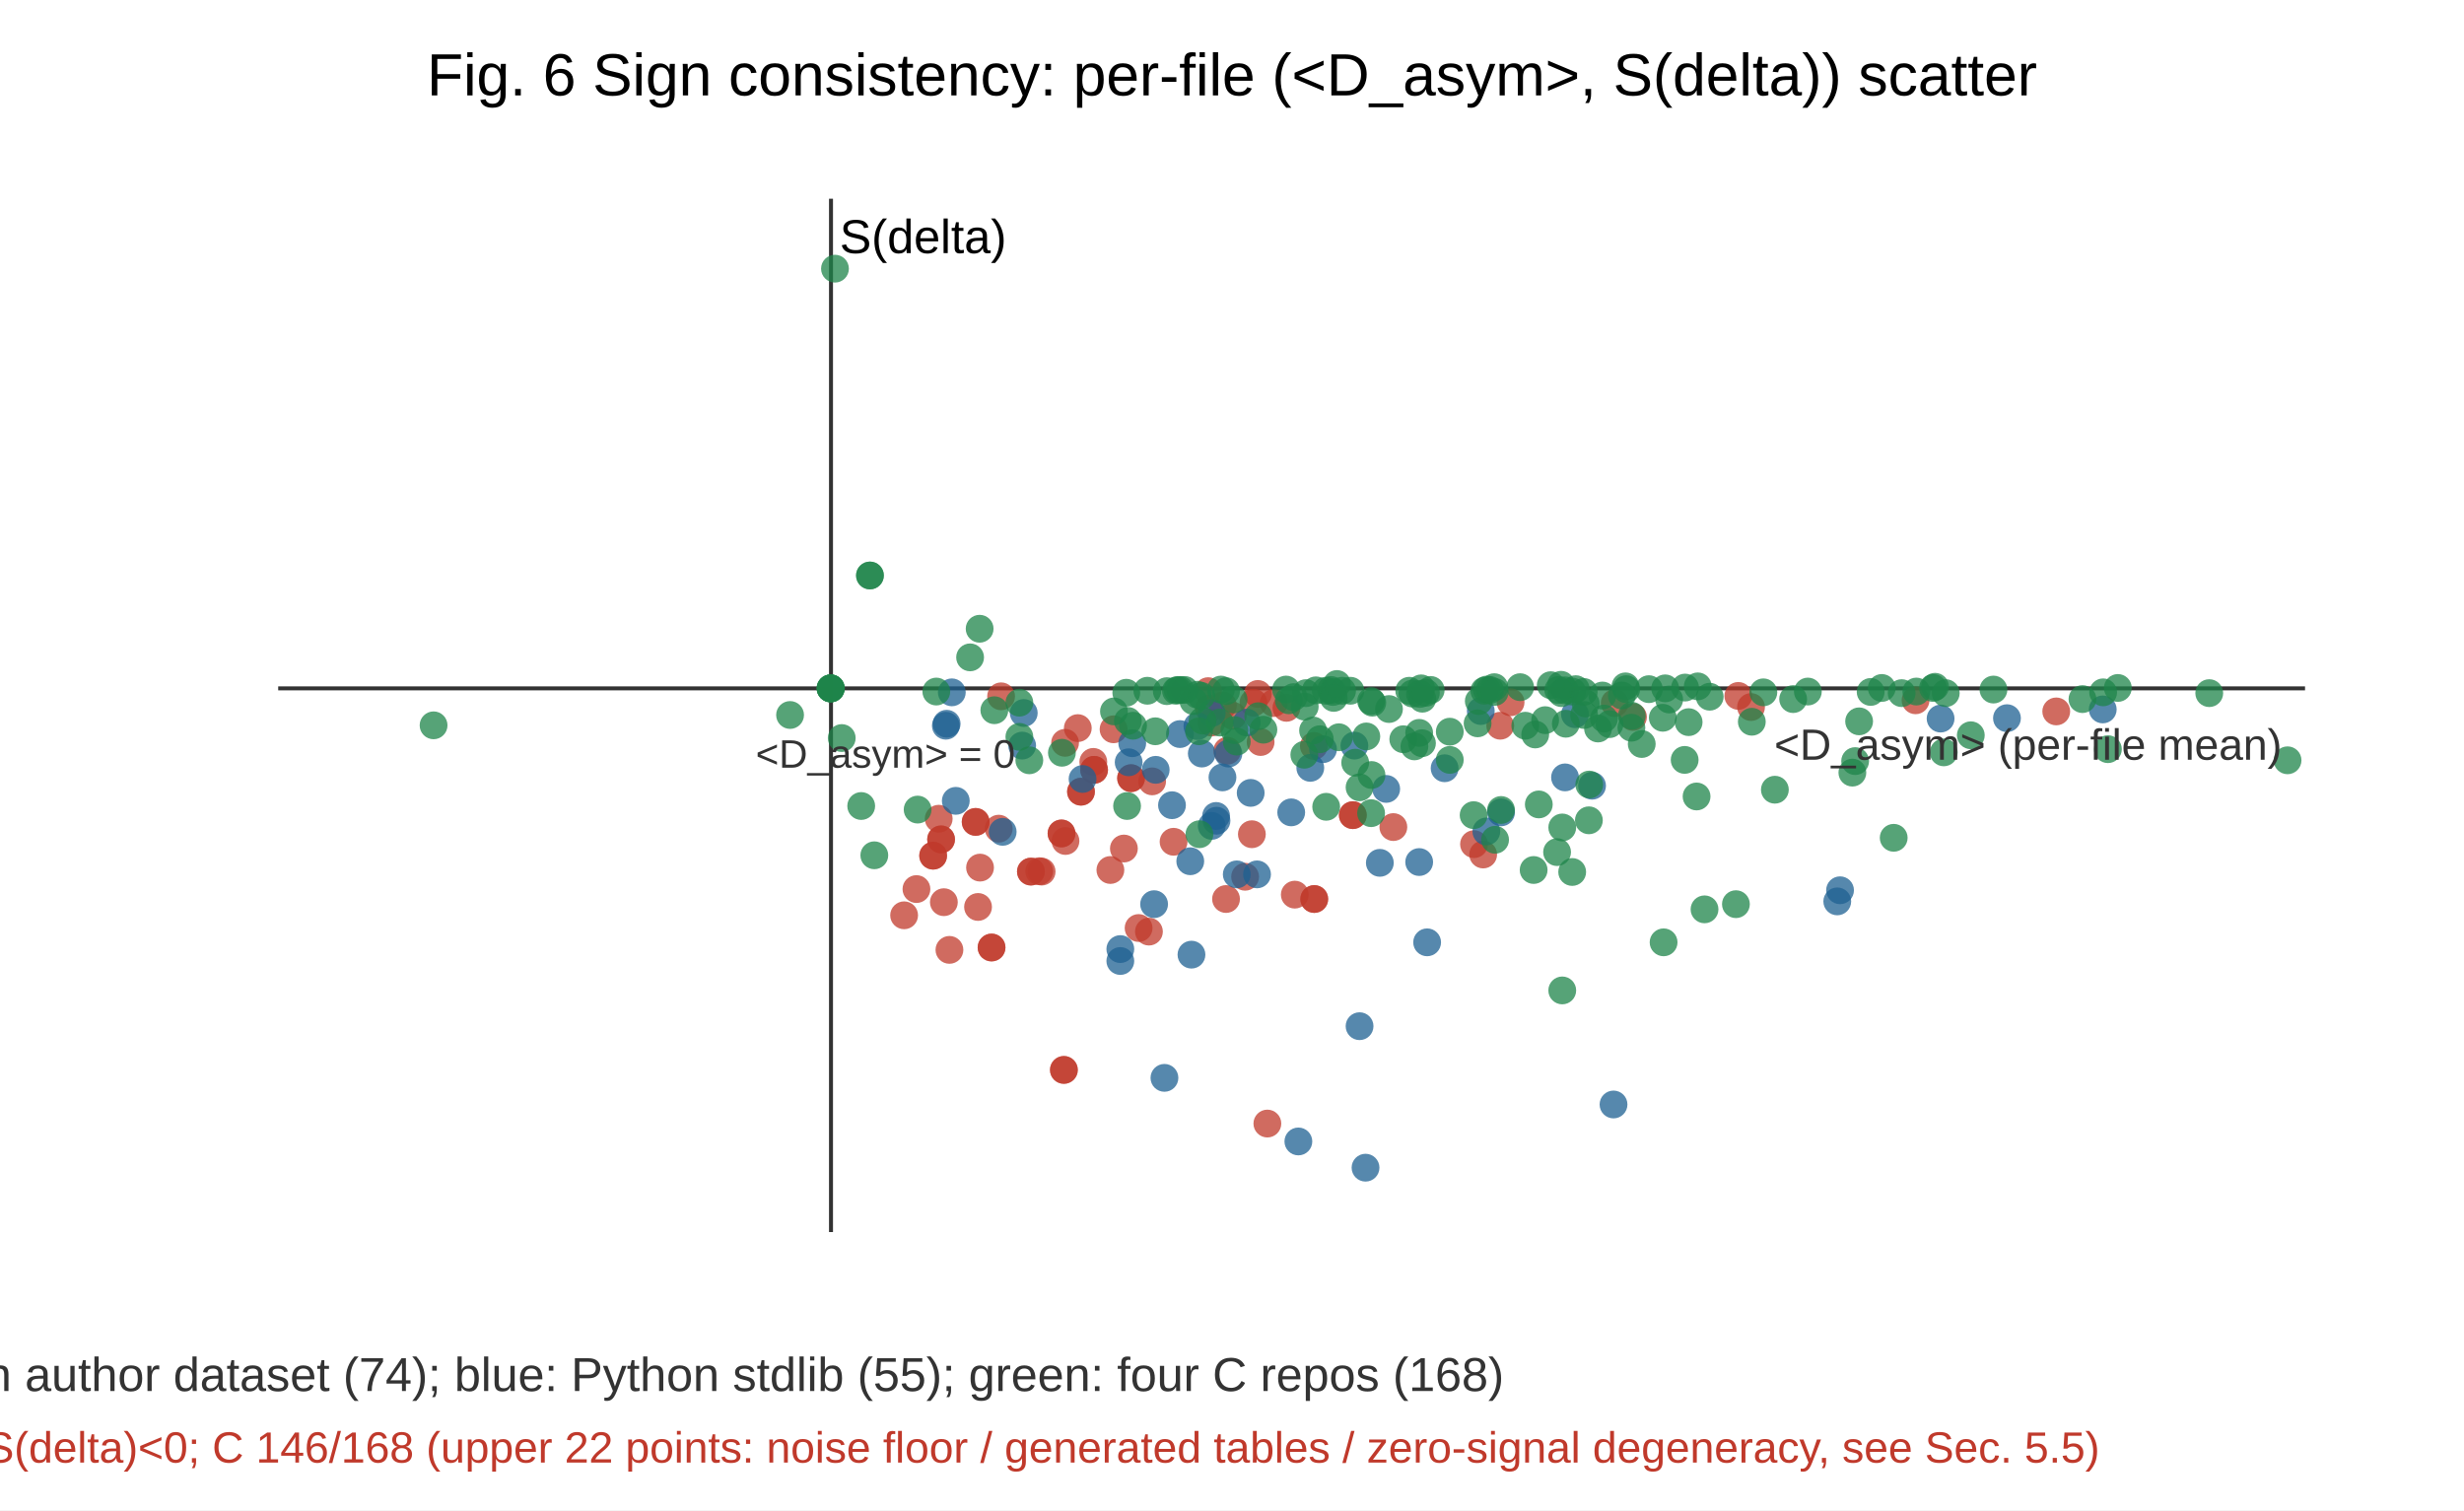
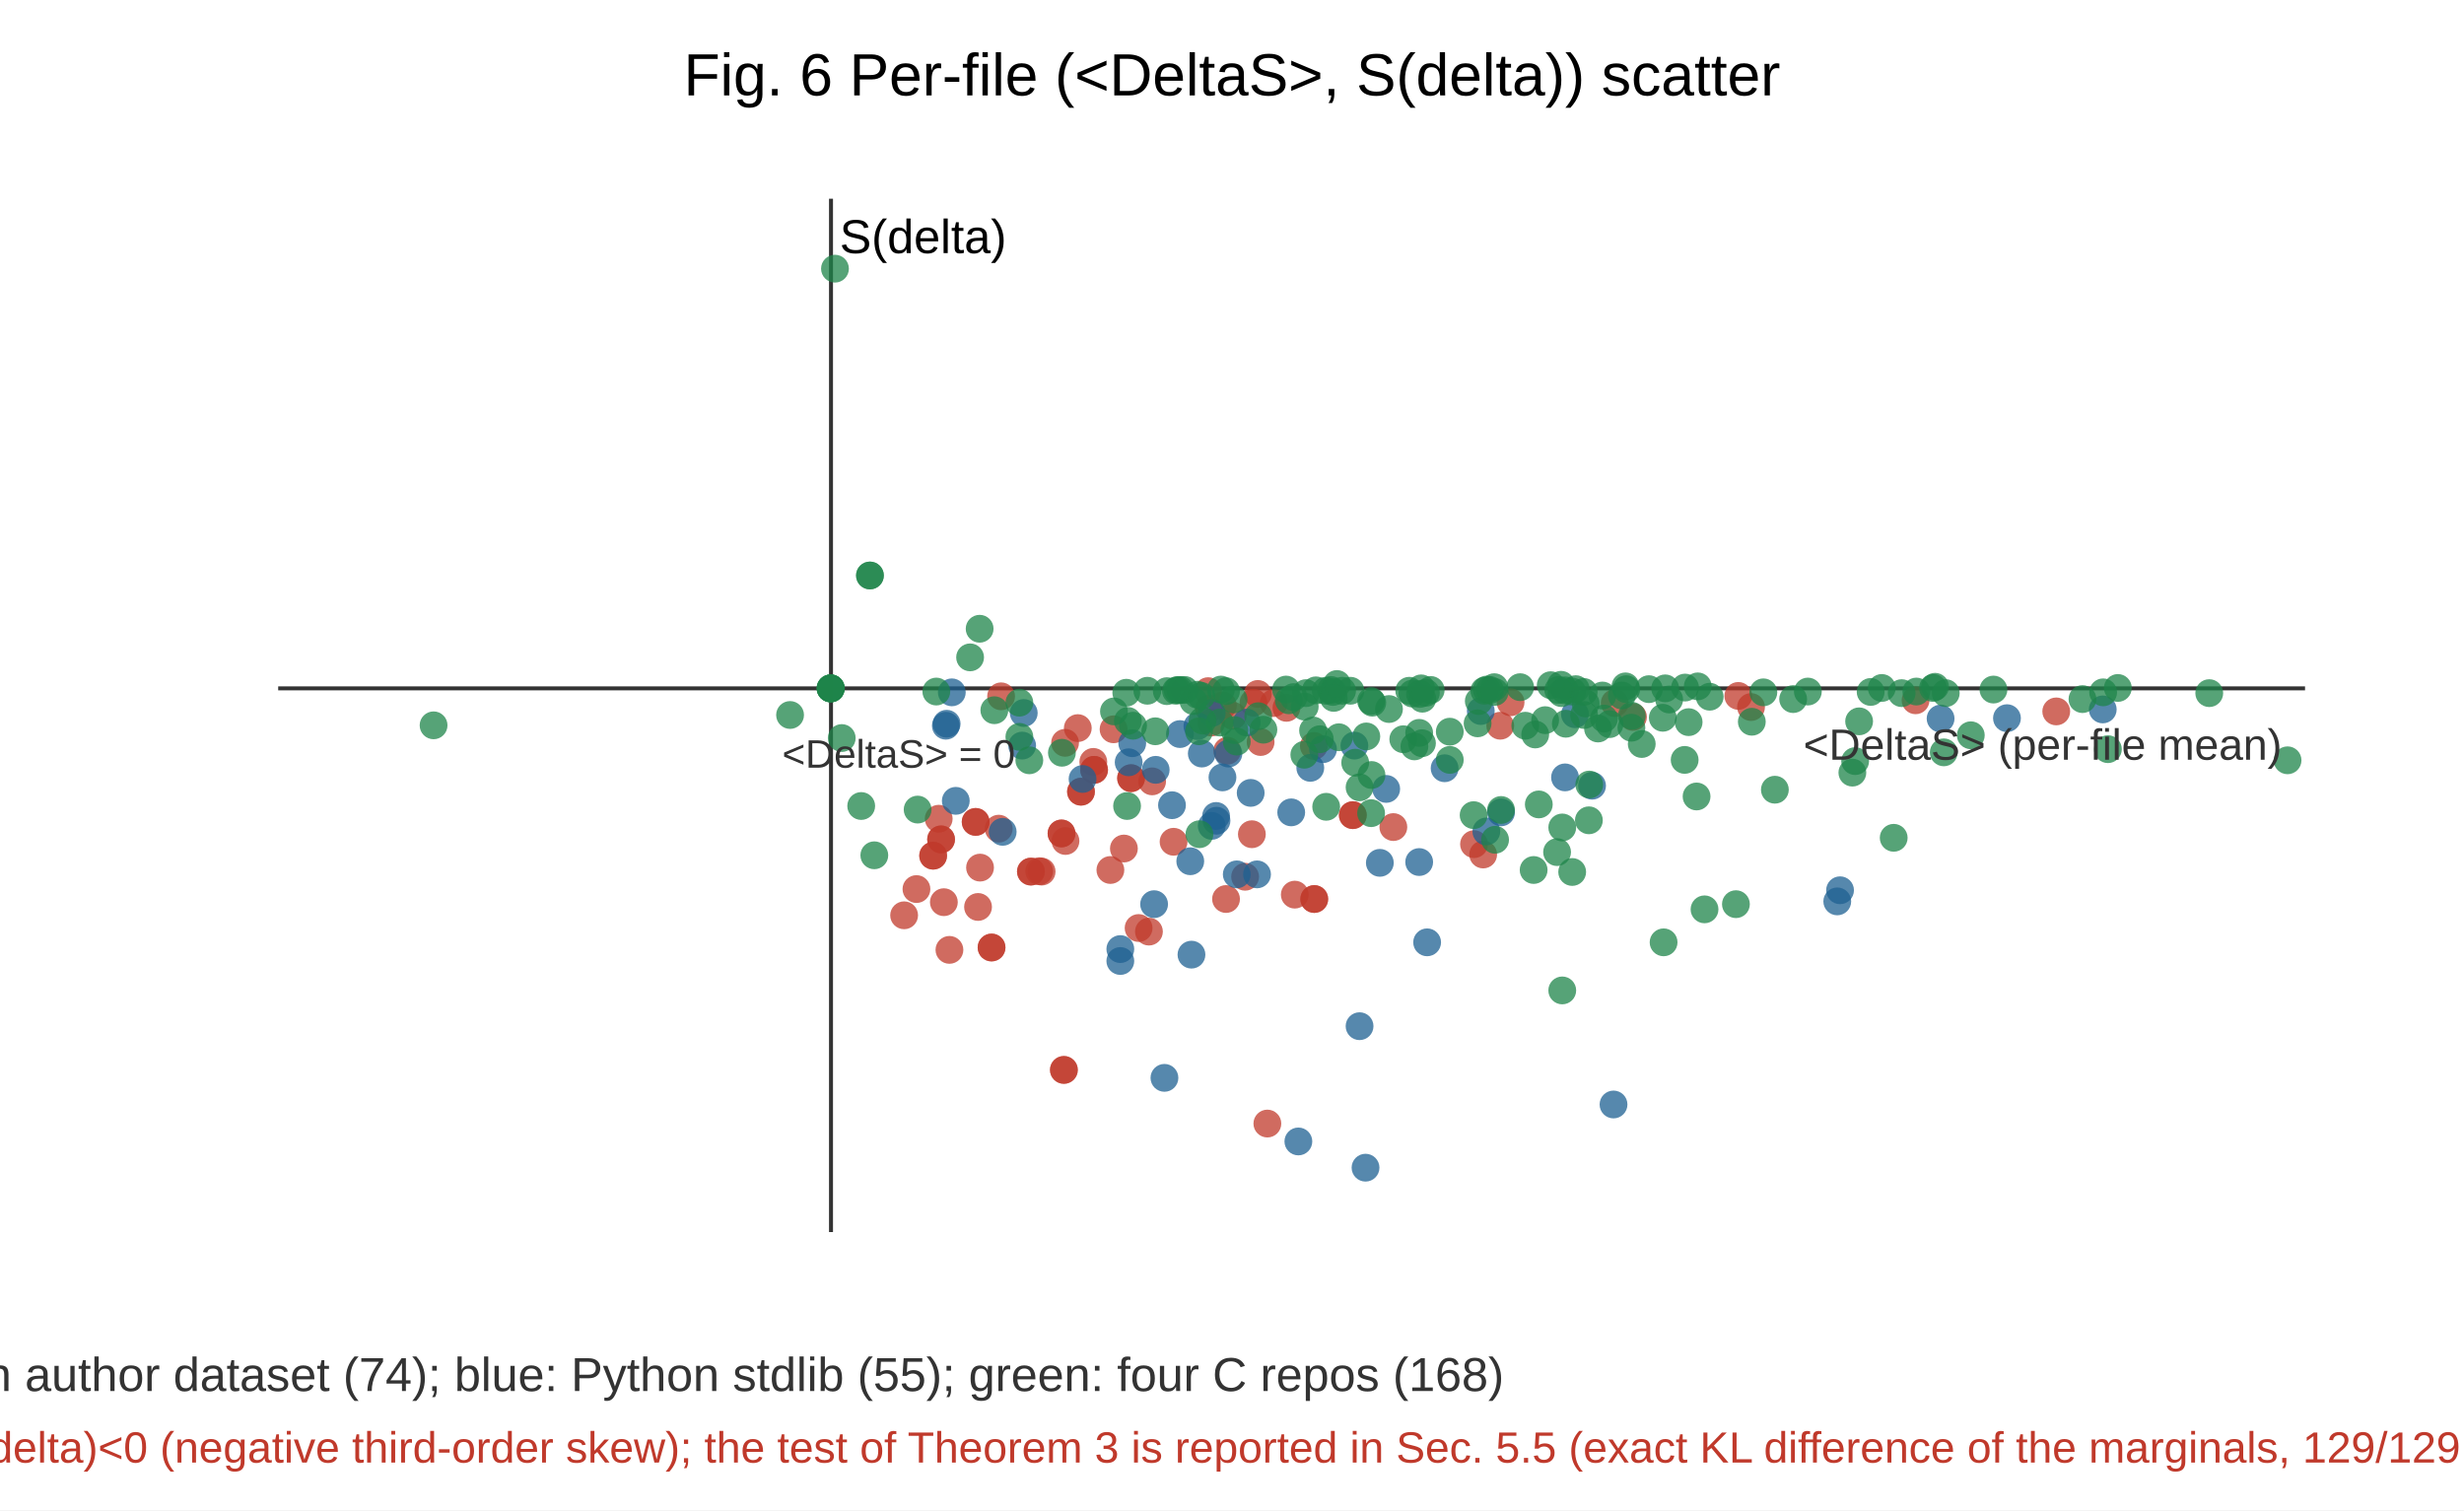
<svg xmlns="http://www.w3.org/2000/svg" width="620" height="380" viewBox="0 0 620 380">
  <rect width="620" height="380" fill="white" />
-   <text x="310.0" y="24" font-family="Arial, Helvetica, sans-serif" font-size="15" text-anchor="middle" fill="black" font-weight="normal">Fig. 6  Sign consistency: per-file (&lt;D_asym&gt;, S(delta)) scatter</text>
+   <text x="310.0" y="24" font-family="Arial, Helvetica, sans-serif" font-size="15" text-anchor="middle" fill="black" font-weight="normal">Fig. 6  Per-file (&lt;DeltaS&gt;, S(delta)) scatter</text>
  <line x1="70.0" y1="173.2" x2="580.0" y2="173.2" stroke="#333" stroke-width="1" />
  <line x1="209.1" y1="310.0" x2="209.1" y2="50.0" stroke="#333" stroke-width="1" />
  <circle cx="323.7" cy="178.1" r="3.5" fill="#c0392b" opacity="0.75" />
  <circle cx="280.2" cy="183.5" r="3.5" fill="#c0392b" opacity="0.75" />
  <circle cx="370.9" cy="212.4" r="3.5" fill="#c0392b" opacity="0.75" />
  <circle cx="325.8" cy="225.1" r="3.5" fill="#c0392b" opacity="0.75" />
  <circle cx="440.6" cy="177.9" r="3.5" fill="#c0392b" opacity="0.75" />
  <circle cx="268.1" cy="211.6" r="3.5" fill="#c0392b" opacity="0.75" />
  <circle cx="315.4" cy="176.8" r="3.5" fill="#c0392b" opacity="0.75" />
  <circle cx="295.3" cy="211.8" r="3.5" fill="#c0392b" opacity="0.75" />
  <circle cx="304.2" cy="178.3" r="3.5" fill="#c0392b" opacity="0.75" />
  <circle cx="310.2" cy="180.1" r="3.5" fill="#c0392b" opacity="0.75" />
  <circle cx="308.8" cy="188.9" r="3.5" fill="#c0392b" opacity="0.75" />
  <circle cx="317.2" cy="186.7" r="3.5" fill="#c0392b" opacity="0.75" />
  <circle cx="282.8" cy="213.5" r="3.5" fill="#c0392b" opacity="0.75" />
  <circle cx="308.5" cy="226.2" r="3.5" fill="#c0392b" opacity="0.75" />
  <circle cx="482.0" cy="176.2" r="3.5" fill="#c0392b" opacity="0.75" />
  <circle cx="286.5" cy="233.5" r="3.5" fill="#c0392b" opacity="0.75" />
  <circle cx="268.0" cy="186.9" r="3.5" fill="#c0392b" opacity="0.75" />
  <circle cx="437.4" cy="175.1" r="3.5" fill="#c0392b" opacity="0.75" />
  <circle cx="318.9" cy="282.7" r="3.5" fill="#c0392b" opacity="0.75" />
  <circle cx="350.6" cy="208.1" r="3.5" fill="#c0392b" opacity="0.75" />
  <circle cx="313.3" cy="220.6" r="3.5" fill="#c0392b" opacity="0.75" />
  <circle cx="275.1" cy="191.7" r="3.5" fill="#c0392b" opacity="0.75" />
  <circle cx="271.2" cy="183.2" r="3.5" fill="#c0392b" opacity="0.75" />
  <circle cx="279.4" cy="218.9" r="3.5" fill="#c0392b" opacity="0.75" />
  <circle cx="320.5" cy="176.9" r="3.5" fill="#c0392b" opacity="0.75" />
  <circle cx="251.3" cy="208.5" r="3.5" fill="#c0392b" opacity="0.75" />
  <circle cx="377.5" cy="182.6" r="3.5" fill="#c0392b" opacity="0.75" />
  <circle cx="307.7" cy="177.5" r="3.5" fill="#c0392b" opacity="0.75" />
  <circle cx="517.4" cy="179.0" r="3.5" fill="#c0392b" opacity="0.75" />
  <circle cx="410.9" cy="180.4" r="3.5" fill="#c0392b" opacity="0.75" />
  <circle cx="330.7" cy="226.2" r="3.5" fill="#c0392b" opacity="0.75" />
  <circle cx="236.8" cy="211.2" r="3.5" fill="#c0392b" opacity="0.75" />
  <circle cx="340.4" cy="205.1" r="3.5" fill="#c0392b" opacity="0.75" />
  <circle cx="267.7" cy="269.2" r="3.5" fill="#c0392b" opacity="0.75" />
  <circle cx="275.3" cy="193.7" r="3.5" fill="#c0392b" opacity="0.75" />
  <circle cx="284.6" cy="195.8" r="3.5" fill="#c0392b" opacity="0.75" />
  <circle cx="245.5" cy="206.8" r="3.5" fill="#c0392b" opacity="0.75" />
  <circle cx="249.5" cy="238.4" r="3.5" fill="#c0392b" opacity="0.75" />
  <circle cx="267.1" cy="209.7" r="3.5" fill="#c0392b" opacity="0.75" />
  <circle cx="234.8" cy="215.3" r="3.5" fill="#c0392b" opacity="0.75" />
  <circle cx="272.0" cy="199.2" r="3.5" fill="#c0392b" opacity="0.75" />
  <circle cx="289.9" cy="196.6" r="3.5" fill="#c0392b" opacity="0.75" />
  <circle cx="330.7" cy="226.2" r="3.5" fill="#c0392b" opacity="0.75" />
  <circle cx="236.8" cy="211.2" r="3.5" fill="#c0392b" opacity="0.75" />
  <circle cx="340.4" cy="205.1" r="3.5" fill="#c0392b" opacity="0.75" />
  <circle cx="267.7" cy="269.2" r="3.5" fill="#c0392b" opacity="0.75" />
  <circle cx="275.3" cy="193.7" r="3.5" fill="#c0392b" opacity="0.75" />
  <circle cx="284.6" cy="195.8" r="3.5" fill="#c0392b" opacity="0.75" />
  <circle cx="245.5" cy="206.8" r="3.5" fill="#c0392b" opacity="0.75" />
  <circle cx="249.5" cy="238.4" r="3.5" fill="#c0392b" opacity="0.75" />
  <circle cx="267.1" cy="209.7" r="3.5" fill="#c0392b" opacity="0.75" />
  <circle cx="234.8" cy="215.3" r="3.5" fill="#c0392b" opacity="0.75" />
  <circle cx="272.0" cy="199.2" r="3.5" fill="#c0392b" opacity="0.75" />
  <circle cx="259.4" cy="219.3" r="3.5" fill="#c0392b" opacity="0.75" />
  <circle cx="259.4" cy="219.3" r="3.5" fill="#c0392b" opacity="0.75" />
  <circle cx="262.1" cy="219.3" r="3.5" fill="#c0392b" opacity="0.75" />
  <circle cx="261.5" cy="219.2" r="3.5" fill="#c0392b" opacity="0.75" />
  <circle cx="246.6" cy="218.3" r="3.5" fill="#c0392b" opacity="0.75" />
  <circle cx="380.1" cy="176.7" r="3.5" fill="#c0392b" opacity="0.75" />
  <circle cx="406.3" cy="176.9" r="3.5" fill="#c0392b" opacity="0.75" />
  <circle cx="237.5" cy="227.0" r="3.5" fill="#c0392b" opacity="0.75" />
  <circle cx="238.9" cy="239.0" r="3.5" fill="#c0392b" opacity="0.75" />
  <circle cx="246.1" cy="228.2" r="3.5" fill="#c0392b" opacity="0.75" />
  <circle cx="227.5" cy="230.3" r="3.5" fill="#c0392b" opacity="0.75" />
  <circle cx="230.6" cy="223.7" r="3.5" fill="#c0392b" opacity="0.75" />
  <circle cx="236.2" cy="206.0" r="3.5" fill="#c0392b" opacity="0.75" />
  <circle cx="304.0" cy="173.9" r="3.5" fill="#c0392b" opacity="0.75" />
  <circle cx="316.5" cy="174.6" r="3.5" fill="#c0392b" opacity="0.75" />
  <circle cx="330.6" cy="187.7" r="3.5" fill="#c0392b" opacity="0.75" />
  <circle cx="251.9" cy="175.2" r="3.5" fill="#c0392b" opacity="0.75" />
  <circle cx="289.1" cy="234.4" r="3.5" fill="#c0392b" opacity="0.75" />
  <circle cx="373.2" cy="215.0" r="3.5" fill="#c0392b" opacity="0.75" />
  <circle cx="304.8" cy="181.8" r="3.5" fill="#c0392b" opacity="0.75" />
  <circle cx="315.0" cy="209.9" r="3.5" fill="#c0392b" opacity="0.75" />
  <circle cx="393.8" cy="195.6" r="3.5" fill="#1e6091" opacity="0.75" />
  <circle cx="284.9" cy="187.0" r="3.5" fill="#1e6091" opacity="0.75" />
  <circle cx="332.9" cy="188.5" r="3.5" fill="#1e6091" opacity="0.75" />
  <circle cx="313.7" cy="181.8" r="3.5" fill="#1e6091" opacity="0.75" />
  <circle cx="529.1" cy="178.5" r="3.5" fill="#1e6091" opacity="0.75" />
  <circle cx="462.3" cy="226.8" r="3.5" fill="#1e6091" opacity="0.75" />
  <circle cx="304.9" cy="207.8" r="3.5" fill="#1e6091" opacity="0.75" />
  <circle cx="302.4" cy="189.6" r="3.5" fill="#1e6091" opacity="0.75" />
  <circle cx="309.1" cy="189.6" r="3.5" fill="#1e6091" opacity="0.75" />
  <circle cx="304.9" cy="179.4" r="3.5" fill="#1e6091" opacity="0.75" />
  <circle cx="239.5" cy="174.2" r="3.5" fill="#1e6091" opacity="0.75" />
  <circle cx="290.8" cy="193.7" r="3.5" fill="#1e6091" opacity="0.75" />
  <circle cx="296.9" cy="184.7" r="3.5" fill="#1e6091" opacity="0.75" />
  <circle cx="324.9" cy="204.4" r="3.5" fill="#1e6091" opacity="0.75" />
  <circle cx="374.0" cy="209.2" r="3.5" fill="#1e6091" opacity="0.75" />
  <circle cx="406.0" cy="277.9" r="3.5" fill="#1e6091" opacity="0.75" />
  <circle cx="505.0" cy="180.7" r="3.5" fill="#1e6091" opacity="0.75" />
  <circle cx="240.5" cy="201.5" r="3.5" fill="#1e6091" opacity="0.75" />
  <circle cx="329.7" cy="193.2" r="3.5" fill="#1e6091" opacity="0.75" />
  <circle cx="306.0" cy="205.3" r="3.5" fill="#1e6091" opacity="0.75" />
  <circle cx="257.2" cy="187.6" r="3.5" fill="#1e6091" opacity="0.75" />
  <circle cx="294.9" cy="202.6" r="3.5" fill="#1e6091" opacity="0.75" />
  <circle cx="348.8" cy="198.5" r="3.5" fill="#1e6091" opacity="0.75" />
  <circle cx="306.1" cy="206.5" r="3.5" fill="#1e6091" opacity="0.75" />
  <circle cx="347.2" cy="217.1" r="3.5" fill="#1e6091" opacity="0.75" />
  <circle cx="281.9" cy="241.8" r="3.5" fill="#1e6091" opacity="0.75" />
  <circle cx="299.8" cy="240.2" r="3.5" fill="#1e6091" opacity="0.75" />
  <circle cx="488.3" cy="180.8" r="3.5" fill="#1e6091" opacity="0.75" />
  <circle cx="314.7" cy="199.5" r="3.5" fill="#1e6091" opacity="0.75" />
  <circle cx="400.6" cy="197.7" r="3.5" fill="#1e6091" opacity="0.75" />
  <circle cx="252.3" cy="209.3" r="3.5" fill="#1e6091" opacity="0.75" />
  <circle cx="342.1" cy="258.2" r="3.5" fill="#1e6091" opacity="0.75" />
  <circle cx="307.6" cy="195.6" r="3.5" fill="#1e6091" opacity="0.75" />
  <circle cx="363.5" cy="193.3" r="3.5" fill="#1e6091" opacity="0.75" />
  <circle cx="463.0" cy="224.0" r="3.5" fill="#1e6091" opacity="0.75" />
  <circle cx="238.2" cy="182.1" r="3.5" fill="#1e6091" opacity="0.75" />
  <circle cx="284.0" cy="191.8" r="3.5" fill="#1e6091" opacity="0.75" />
  <circle cx="316.3" cy="220.0" r="3.5" fill="#1e6091" opacity="0.75" />
  <circle cx="372.6" cy="178.9" r="3.5" fill="#1e6091" opacity="0.75" />
  <circle cx="396.3" cy="179.7" r="3.5" fill="#1e6091" opacity="0.75" />
  <circle cx="299.5" cy="216.7" r="3.5" fill="#1e6091" opacity="0.75" />
  <circle cx="272.4" cy="196.0" r="3.5" fill="#1e6091" opacity="0.75" />
  <circle cx="238.0" cy="182.6" r="3.5" fill="#1e6091" opacity="0.75" />
  <circle cx="281.9" cy="238.8" r="3.5" fill="#1e6091" opacity="0.75" />
  <circle cx="301.3" cy="182.7" r="3.5" fill="#1e6091" opacity="0.75" />
  <circle cx="293.0" cy="271.2" r="3.5" fill="#1e6091" opacity="0.75" />
  <circle cx="326.7" cy="287.2" r="3.5" fill="#1e6091" opacity="0.75" />
  <circle cx="343.6" cy="293.8" r="3.5" fill="#1e6091" opacity="0.75" />
  <circle cx="357.1" cy="216.9" r="3.5" fill="#1e6091" opacity="0.75" />
  <circle cx="311.2" cy="220.0" r="3.5" fill="#1e6091" opacity="0.75" />
  <circle cx="257.6" cy="179.4" r="3.5" fill="#1e6091" opacity="0.75" />
  <circle cx="340.8" cy="187.6" r="3.5" fill="#1e6091" opacity="0.75" />
  <circle cx="359.1" cy="237.1" r="3.5" fill="#1e6091" opacity="0.75" />
  <circle cx="290.4" cy="227.5" r="3.5" fill="#1e6091" opacity="0.75" />
  <circle cx="377.7" cy="204.4" r="3.5" fill="#1e6091" opacity="0.75" />
  <circle cx="451.2" cy="175.9" r="3.5" fill="#1e8449" opacity="0.75" />
  <circle cx="372.1" cy="176.4" r="3.5" fill="#1e8449" opacity="0.75" />
  <circle cx="430.2" cy="175.3" r="3.5" fill="#1e8449" opacity="0.75" />
  <circle cx="209.0" cy="173.2" r="3.5" fill="#1e8449" opacity="0.75" />
  <circle cx="209.0" cy="173.2" r="3.5" fill="#1e8449" opacity="0.75" />
  <circle cx="355.4" cy="174.5" r="3.5" fill="#1e8449" opacity="0.75" />
  <circle cx="466.8" cy="191.5" r="3.5" fill="#1e8449" opacity="0.75" />
  <circle cx="324.3" cy="176.2" r="3.5" fill="#1e8449" opacity="0.75" />
  <circle cx="235.6" cy="174.0" r="3.5" fill="#1e8449" opacity="0.75" />
  <circle cx="408.1" cy="175.0" r="3.5" fill="#1e8449" opacity="0.75" />
  <circle cx="209.0" cy="173.2" r="3.5" fill="#1e8449" opacity="0.75" />
  <circle cx="209.0" cy="173.2" r="3.5" fill="#1e8449" opacity="0.75" />
  <circle cx="300.3" cy="176.4" r="3.5" fill="#1e8449" opacity="0.75" />
  <circle cx="555.9" cy="174.4" r="3.5" fill="#1e8449" opacity="0.75" />
  <circle cx="392.9" cy="174.4" r="3.5" fill="#1e8449" opacity="0.75" />
  <circle cx="420.0" cy="176.0" r="3.5" fill="#1e8449" opacity="0.75" />
  <circle cx="209.1" cy="173.2" r="3.5" fill="#1e8449" opacity="0.75" />
  <circle cx="288.7" cy="173.8" r="3.5" fill="#1e8449" opacity="0.75" />
  <circle cx="216.7" cy="202.8" r="3.5" fill="#1e8449" opacity="0.75" />
  <circle cx="529.2" cy="174.2" r="3.5" fill="#1e8449" opacity="0.75" />
  <circle cx="393.8" cy="173.7" r="3.5" fill="#1e8449" opacity="0.75" />
  <circle cx="482.2" cy="174.0" r="3.5" fill="#1e8449" opacity="0.75" />
  <circle cx="409.2" cy="173.4" r="3.5" fill="#1e8449" opacity="0.75" />
  <circle cx="374.1" cy="173.5" r="3.5" fill="#1e8449" opacity="0.75" />
  <circle cx="489.1" cy="189.3" r="3.5" fill="#1e8449" opacity="0.75" />
  <circle cx="410.6" cy="180.1" r="3.5" fill="#1e8449" opacity="0.75" />
  <circle cx="360.0" cy="173.6" r="3.5" fill="#1e8449" opacity="0.75" />
  <circle cx="334.9" cy="173.6" r="3.5" fill="#1e8449" opacity="0.75" />
  <circle cx="395.6" cy="174.0" r="3.5" fill="#1e8449" opacity="0.75" />
  <circle cx="331.1" cy="173.7" r="3.5" fill="#1e8449" opacity="0.75" />
  <circle cx="386.3" cy="184.8" r="3.5" fill="#1e8449" opacity="0.75" />
  <circle cx="396.5" cy="173.4" r="3.5" fill="#1e8449" opacity="0.75" />
  <circle cx="333.6" cy="173.8" r="3.5" fill="#1e8449" opacity="0.75" />
  <circle cx="339.8" cy="173.8" r="3.5" fill="#1e8449" opacity="0.75" />
  <circle cx="335.4" cy="174.1" r="3.5" fill="#1e8449" opacity="0.75" />
  <circle cx="298.1" cy="173.6" r="3.5" fill="#1e8449" opacity="0.75" />
  <circle cx="267.2" cy="189.4" r="3.5" fill="#1e8449" opacity="0.75" />
  <circle cx="454.9" cy="174.0" r="3.5" fill="#1e8449" opacity="0.75" />
  <circle cx="307.2" cy="173.5" r="3.5" fill="#1e8449" opacity="0.75" />
  <circle cx="364.8" cy="184.1" r="3.5" fill="#1e8449" opacity="0.75" />
  <circle cx="296.3" cy="173.6" r="3.5" fill="#1e8449" opacity="0.75" />
  <circle cx="354.6" cy="173.8" r="3.5" fill="#1e8449" opacity="0.75" />
  <circle cx="470.7" cy="174.1" r="3.5" fill="#1e8449" opacity="0.75" />
  <circle cx="388.8" cy="181.2" r="3.5" fill="#1e8449" opacity="0.75" />
  <circle cx="330.4" cy="183.8" r="3.5" fill="#1e8449" opacity="0.75" />
  <circle cx="256.5" cy="185.4" r="3.5" fill="#1e8449" opacity="0.75" />
  <circle cx="355.9" cy="187.8" r="3.5" fill="#1e8449" opacity="0.75" />
  <circle cx="428.9" cy="228.8" r="3.5" fill="#1e8449" opacity="0.75" />
  <circle cx="109.1" cy="182.5" r="3.5" fill="#1e8449" opacity="0.75" />
  <circle cx="230.9" cy="203.7" r="3.5" fill="#1e8449" opacity="0.75" />
  <circle cx="290.7" cy="184.0" r="3.5" fill="#1e8449" opacity="0.75" />
  <circle cx="403.2" cy="175.0" r="3.5" fill="#1e8449" opacity="0.75" />
  <circle cx="395.6" cy="219.4" r="3.5" fill="#1e8449" opacity="0.75" />
  <circle cx="391.8" cy="214.4" r="3.5" fill="#1e8449" opacity="0.75" />
  <circle cx="398.6" cy="179.9" r="3.5" fill="#1e8449" opacity="0.75" />
  <circle cx="383.8" cy="182.6" r="3.5" fill="#1e8449" opacity="0.75" />
  <circle cx="345.0" cy="204.6" r="3.5" fill="#1e8449" opacity="0.75" />
  <circle cx="259.0" cy="191.3" r="3.5" fill="#1e8449" opacity="0.75" />
  <circle cx="357.9" cy="175.8" r="3.5" fill="#1e8449" opacity="0.75" />
  <circle cx="310.4" cy="176.0" r="3.5" fill="#1e8449" opacity="0.75" />
  <circle cx="364.8" cy="191.2" r="3.5" fill="#1e8449" opacity="0.75" />
  <circle cx="440.8" cy="181.6" r="3.5" fill="#1e8449" opacity="0.75" />
  <circle cx="443.7" cy="174.2" r="3.5" fill="#1e8449" opacity="0.75" />
  <circle cx="405.0" cy="182.2" r="3.5" fill="#1e8449" opacity="0.75" />
  <circle cx="371.8" cy="182.0" r="3.5" fill="#1e8449" opacity="0.75" />
  <circle cx="337.7" cy="173.8" r="3.5" fill="#1e8449" opacity="0.75" />
  <circle cx="323.6" cy="173.5" r="3.5" fill="#1e8449" opacity="0.75" />
  <circle cx="349.5" cy="178.4" r="3.5" fill="#1e8449" opacity="0.75" />
  <circle cx="357.6" cy="173.2" r="3.5" fill="#1e8449" opacity="0.75" />
  <circle cx="390.2" cy="172.4" r="3.5" fill="#1e8449" opacity="0.75" />
  <circle cx="575.6" cy="191.3" r="3.5" fill="#1e8449" opacity="0.75" />
  <circle cx="250.2" cy="178.7" r="3.5" fill="#1e8449" opacity="0.75" />
  <circle cx="280.3" cy="179.0" r="3.5" fill="#1e8449" opacity="0.75" />
  <circle cx="345.0" cy="176.4" r="3.5" fill="#1e8449" opacity="0.75" />
  <circle cx="256.5" cy="176.8" r="3.5" fill="#1e8449" opacity="0.75" />
  <circle cx="424.9" cy="181.7" r="3.5" fill="#1e8449" opacity="0.75" />
  <circle cx="244.1" cy="165.4" r="3.5" fill="#1e8449" opacity="0.75" />
  <circle cx="418.4" cy="180.6" r="3.5" fill="#1e8449" opacity="0.75" />
  <circle cx="410.5" cy="183.1" r="3.5" fill="#1e8449" opacity="0.75" />
  <circle cx="393.1" cy="249.2" r="3.5" fill="#1e8449" opacity="0.75" />
  <circle cx="399.0" cy="177.0" r="3.5" fill="#1e8449" opacity="0.75" />
  <circle cx="418.6" cy="237.1" r="3.5" fill="#1e8449" opacity="0.75" />
  <circle cx="357.1" cy="184.4" r="3.5" fill="#1e8449" opacity="0.75" />
  <circle cx="394.0" cy="182.1" r="3.5" fill="#1e8449" opacity="0.75" />
  <circle cx="467.8" cy="181.5" r="3.5" fill="#1e8449" opacity="0.75" />
  <circle cx="342.1" cy="198.1" r="3.5" fill="#1e8449" opacity="0.75" />
  <circle cx="306.9" cy="181.8" r="3.5" fill="#1e8449" opacity="0.75" />
  <circle cx="302.6" cy="181.3" r="3.5" fill="#1e8449" opacity="0.75" />
  <circle cx="376.0" cy="172.9" r="3.5" fill="#1e8449" opacity="0.75" />
  <circle cx="301.7" cy="184.0" r="3.5" fill="#1e8449" opacity="0.75" />
  <circle cx="328.2" cy="189.9" r="3.5" fill="#1e8449" opacity="0.75" />
  <circle cx="285.1" cy="182.6" r="3.5" fill="#1e8449" opacity="0.75" />
  <circle cx="328.3" cy="177.8" r="3.5" fill="#1e8449" opacity="0.75" />
  <circle cx="220.0" cy="215.2" r="3.5" fill="#1e8449" opacity="0.75" />
  <circle cx="398.5" cy="174.1" r="3.5" fill="#1e8449" opacity="0.75" />
  <circle cx="392.8" cy="172.3" r="3.5" fill="#1e8449" opacity="0.75" />
  <circle cx="530.4" cy="188.5" r="3.5" fill="#1e8449" opacity="0.75" />
  <circle cx="316.6" cy="180.2" r="3.5" fill="#1e8449" opacity="0.75" />
  <circle cx="392.1" cy="173.6" r="3.5" fill="#1e8449" opacity="0.75" />
  <circle cx="495.9" cy="185.0" r="3.5" fill="#1e8449" opacity="0.75" />
  <circle cx="377.7" cy="203.8" r="3.5" fill="#1e8449" opacity="0.75" />
  <circle cx="524.0" cy="175.9" r="3.5" fill="#1e8449" opacity="0.75" />
  <circle cx="402.1" cy="183.3" r="3.5" fill="#1e8449" opacity="0.75" />
  <circle cx="332.1" cy="186.0" r="3.5" fill="#1e8449" opacity="0.75" />
  <circle cx="336.4" cy="172.1" r="3.5" fill="#1e8449" opacity="0.75" />
  <circle cx="373.5" cy="173.8" r="3.5" fill="#1e8449" opacity="0.75" />
  <circle cx="436.8" cy="227.5" r="3.5" fill="#1e8449" opacity="0.75" />
  <circle cx="387.2" cy="202.4" r="3.5" fill="#1e8449" opacity="0.75" />
  <circle cx="210.1" cy="67.6" r="3.5" fill="#1e8449" opacity="0.75" />
  <circle cx="374.9" cy="173.6" r="3.5" fill="#1e8449" opacity="0.75" />
  <circle cx="414.9" cy="173.4" r="3.5" fill="#1e8449" opacity="0.75" />
  <circle cx="426.9" cy="200.4" r="3.5" fill="#1e8449" opacity="0.75" />
  <circle cx="353.1" cy="186.0" r="3.5" fill="#1e8449" opacity="0.75" />
  <circle cx="333.7" cy="203.0" r="3.5" fill="#1e8449" opacity="0.75" />
  <circle cx="476.5" cy="210.8" r="3.5" fill="#1e8449" opacity="0.75" />
  <circle cx="211.8" cy="185.7" r="3.5" fill="#1e8449" opacity="0.75" />
  <circle cx="297.0" cy="173.6" r="3.5" fill="#1e8449" opacity="0.75" />
  <circle cx="308.5" cy="173.9" r="3.5" fill="#1e8449" opacity="0.75" />
  <circle cx="301.3" cy="174.8" r="3.5" fill="#1e8449" opacity="0.75" />
  <circle cx="427.2" cy="172.7" r="3.5" fill="#1e8449" opacity="0.75" />
  <circle cx="341.0" cy="191.9" r="3.5" fill="#1e8449" opacity="0.75" />
  <circle cx="335.6" cy="175.6" r="3.5" fill="#1e8449" opacity="0.75" />
  <circle cx="446.6" cy="198.7" r="3.5" fill="#1e8449" opacity="0.75" />
  <circle cx="473.5" cy="173.1" r="3.5" fill="#1e8449" opacity="0.75" />
  <circle cx="409.0" cy="172.7" r="3.5" fill="#1e8449" opacity="0.75" />
  <circle cx="532.9" cy="173.1" r="3.5" fill="#1e8449" opacity="0.75" />
  <circle cx="393.1" cy="208.2" r="3.5" fill="#1e8449" opacity="0.75" />
  <circle cx="218.9" cy="144.8" r="3.5" fill="#1e8449" opacity="0.75" />
  <circle cx="486.9" cy="172.8" r="3.5" fill="#1e8449" opacity="0.75" />
  <circle cx="486.4" cy="173.1" r="3.5" fill="#1e8449" opacity="0.75" />
  <circle cx="399.8" cy="206.4" r="3.5" fill="#1e8449" opacity="0.75" />
  <circle cx="302.3" cy="175.1" r="3.5" fill="#1e8449" opacity="0.75" />
  <circle cx="419.0" cy="173.2" r="3.5" fill="#1e8449" opacity="0.75" />
  <circle cx="246.5" cy="158.2" r="3.5" fill="#1e8449" opacity="0.75" />
  <circle cx="293.6" cy="173.9" r="3.5" fill="#1e8449" opacity="0.75" />
  <circle cx="283.8" cy="181.4" r="3.5" fill="#1e8449" opacity="0.75" />
  <circle cx="399.9" cy="197.4" r="3.5" fill="#1e8449" opacity="0.75" />
  <circle cx="357.8" cy="187.0" r="3.5" fill="#1e8449" opacity="0.75" />
  <circle cx="317.9" cy="183.6" r="3.5" fill="#1e8449" opacity="0.75" />
  <circle cx="328.6" cy="174.4" r="3.5" fill="#1e8449" opacity="0.75" />
  <circle cx="358.8" cy="174.3" r="3.5" fill="#1e8449" opacity="0.75" />
  <circle cx="283.4" cy="174.3" r="3.5" fill="#1e8449" opacity="0.75" />
  <circle cx="501.6" cy="173.5" r="3.5" fill="#1e8449" opacity="0.75" />
  <circle cx="336.9" cy="185.5" r="3.5" fill="#1e8449" opacity="0.75" />
  <circle cx="218.9" cy="144.8" r="3.5" fill="#1e8449" opacity="0.75" />
  <circle cx="345.3" cy="176.8" r="3.5" fill="#1e8449" opacity="0.75" />
  <circle cx="325.5" cy="175.4" r="3.5" fill="#1e8449" opacity="0.75" />
  <circle cx="301.8" cy="209.9" r="3.5" fill="#1e8449" opacity="0.75" />
  <circle cx="376.2" cy="211.3" r="3.5" fill="#1e8449" opacity="0.75" />
  <circle cx="385.9" cy="218.9" r="3.5" fill="#1e8449" opacity="0.75" />
  <circle cx="283.6" cy="202.8" r="3.5" fill="#1e8449" opacity="0.75" />
  <circle cx="413.1" cy="187.2" r="3.5" fill="#1e8449" opacity="0.75" />
  <circle cx="423.9" cy="191.2" r="3.5" fill="#1e8449" opacity="0.75" />
  <circle cx="311.2" cy="186.6" r="3.5" fill="#1e8449" opacity="0.75" />
  <circle cx="343.8" cy="185.3" r="3.5" fill="#1e8449" opacity="0.75" />
  <circle cx="489.6" cy="174.4" r="3.5" fill="#1e8449" opacity="0.75" />
  <circle cx="478.5" cy="174.4" r="3.5" fill="#1e8449" opacity="0.75" />
  <circle cx="295.9" cy="173.8" r="3.5" fill="#1e8449" opacity="0.75" />
  <circle cx="370.8" cy="205.1" r="3.5" fill="#1e8449" opacity="0.75" />
  <circle cx="424.0" cy="173.0" r="3.5" fill="#1e8449" opacity="0.75" />
  <circle cx="345.1" cy="195.0" r="3.5" fill="#1e8449" opacity="0.75" />
  <circle cx="382.5" cy="172.9" r="3.5" fill="#1e8449" opacity="0.75" />
  <circle cx="466.1" cy="194.4" r="3.5" fill="#1e8449" opacity="0.75" />
  <circle cx="198.8" cy="179.9" r="3.5" fill="#1e8449" opacity="0.75" />
  <circle cx="376.1" cy="174.1" r="3.5" fill="#1e8449" opacity="0.75" />
  <circle cx="357.3" cy="174.6" r="3.5" fill="#1e8449" opacity="0.75" />
  <circle cx="310.6" cy="183.7" r="3.5" fill="#1e8449" opacity="0.75" />
  <circle cx="403.6" cy="180.8" r="3.5" fill="#1e8449" opacity="0.75" />
-   <text x="574.205" y="191.158" font-family="Arial, Helvetica, sans-serif" font-size="11" text-anchor="end" fill="#333" font-weight="normal">&lt;D_asym&gt; (per-file mean)</text>
+   <text x="574.205" y="191.158" font-family="Arial, Helvetica, sans-serif" font-size="11" text-anchor="end" fill="#333" font-weight="normal">&lt;DeltaS&gt; (per-file mean)</text>
  <text x="232.273" y="63.684" font-family="Arial, Helvetica, sans-serif" font-size="12" text-anchor="middle" fill="black" font-weight="normal">S(delta)</text>
-   <text x="255.455" y="193.158" font-family="Arial, Helvetica, sans-serif" font-size="10" text-anchor="end" fill="#333" font-weight="normal">&lt;D_asym&gt; = 0</text>
+   <text x="255.455" y="193.158" font-family="Arial, Helvetica, sans-serif" font-size="10" text-anchor="end" fill="#333" font-weight="normal">&lt;DeltaS&gt; = 0</text>
  <text x="160" y="350" font-family="Arial, Helvetica, sans-serif" font-size="12" text-anchor="middle" fill="#333" font-weight="normal">red: Python author dataset (74); blue: Python stdlib (55); green: four C repos (168)</text>
-   <text x="160" y="368" font-family="Arial, Helvetica, sans-serif" font-size="11" text-anchor="middle" fill="#c0392b" font-weight="normal">Python 129/129 satisfy &lt;D_asym&gt;&gt;0 and S(delta)&lt;0; C 146/168 (upper 22 points: noise floor / generated tables / zero-signal degeneracy, see Sec. 5.5)</text>
+   <text x="160" y="368" font-family="Arial, Helvetica, sans-serif" font-size="11" text-anchor="middle" fill="#c0392b" font-weight="normal">Two independent empirical facts: &lt;DeltaS&gt;&gt;0 (directionality exists) and S(delta)&lt;0 (negative third-order skew); the test of Theorem 3 is reported in Sec. 5.5 (exact KL difference of the marginals, 129/129 Python files)</text>
</svg>
